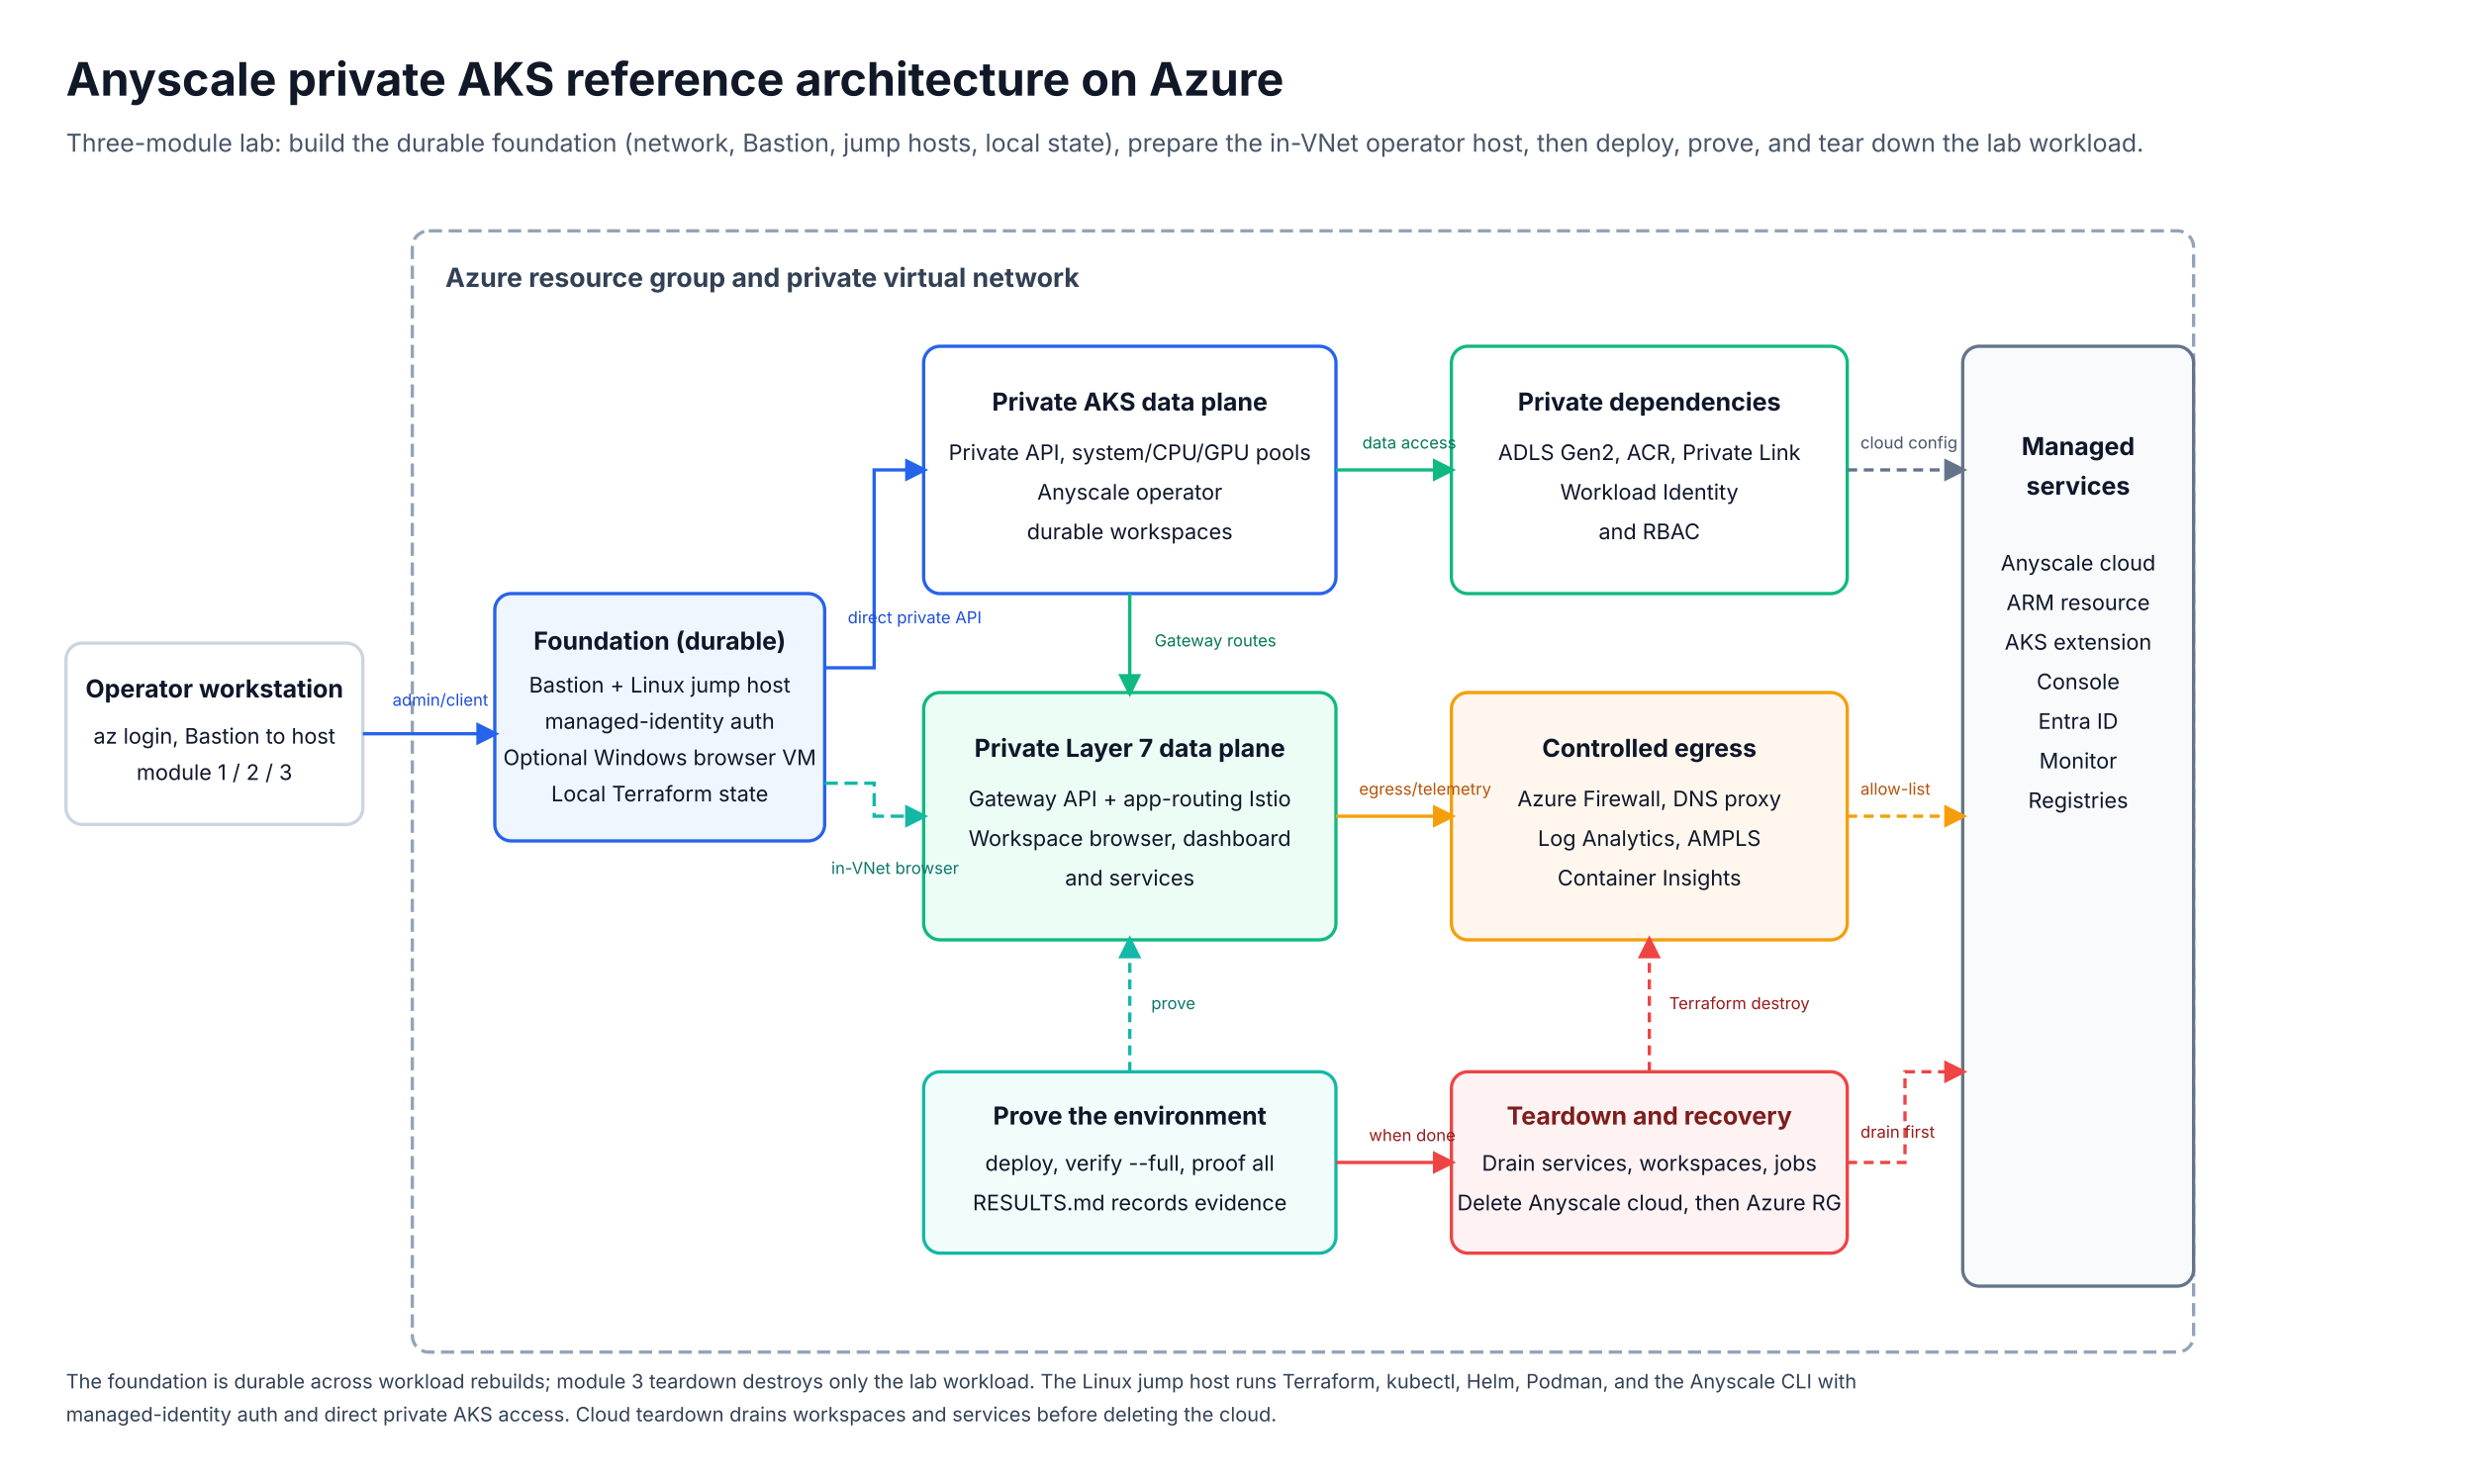
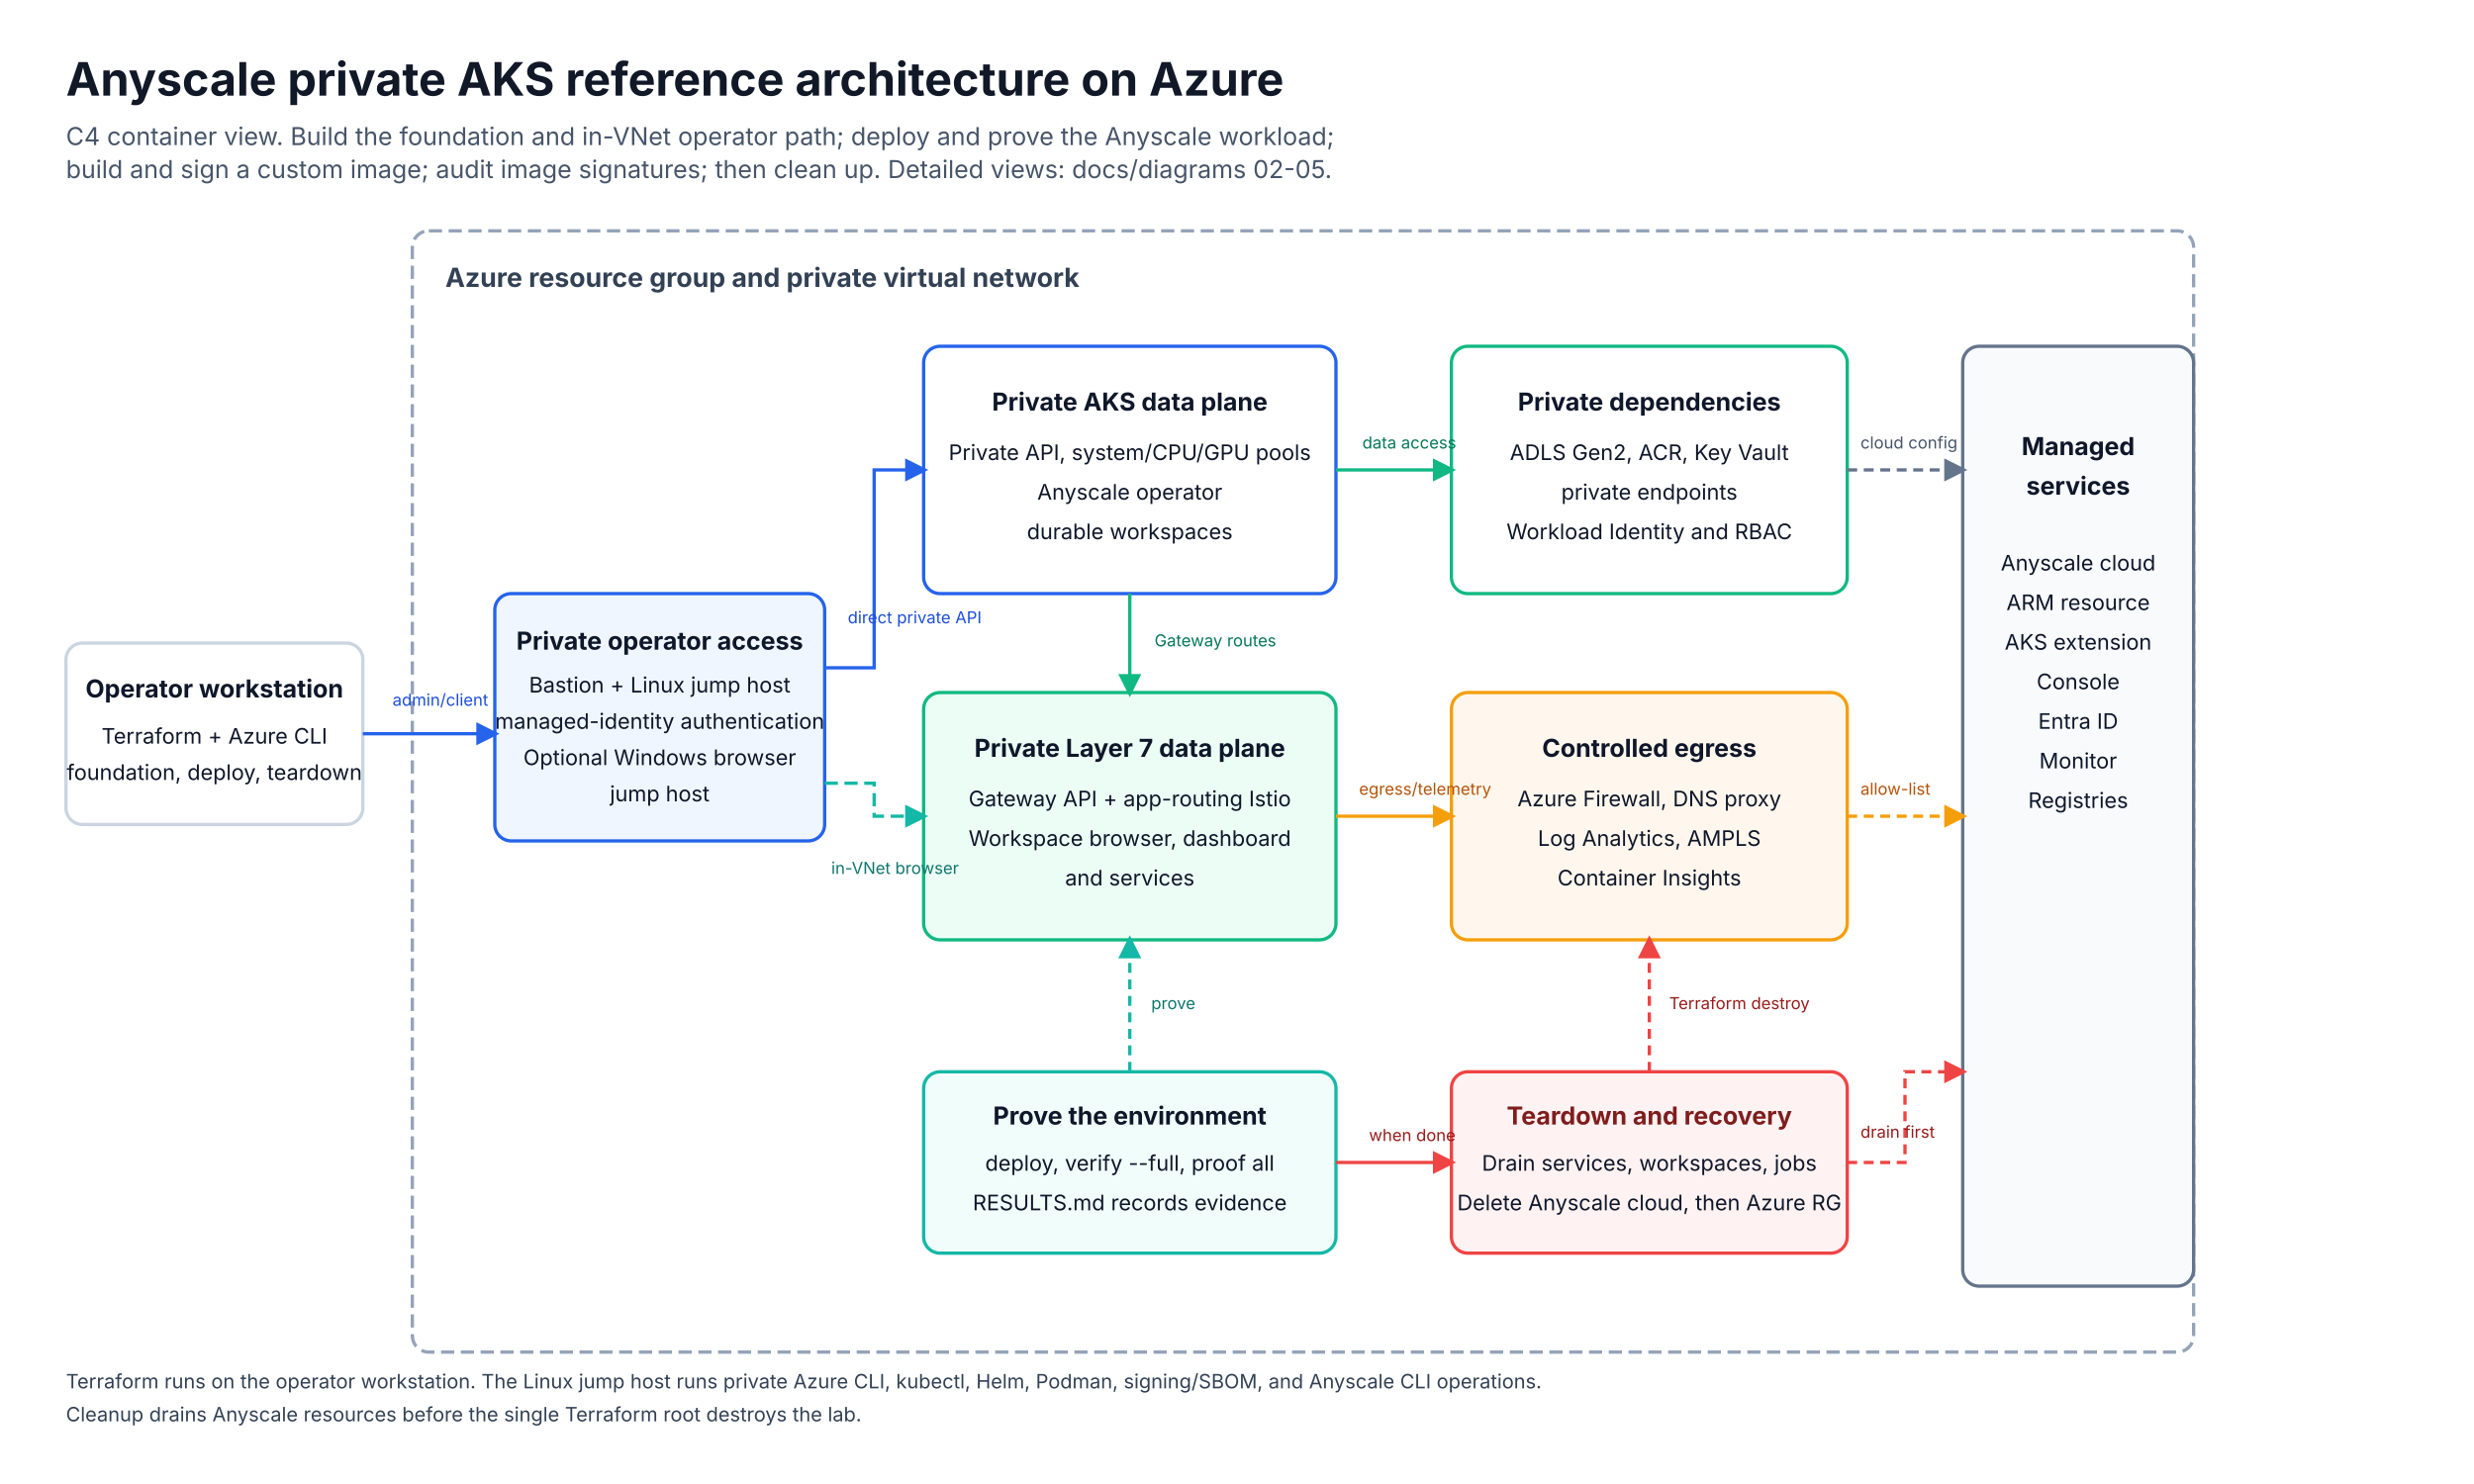
<svg xmlns="http://www.w3.org/2000/svg" width="1500" height="900" viewBox="0 0 1500 900" role="img" aria-labelledby="title desc">
  <defs>
    <marker id="arrow-blue" viewBox="0 0 10 10" refX="8" refY="5" markerWidth="7" markerHeight="7" orient="auto-start-reverse">
      <path d="M 0 0 L 10 5 L 0 10 z" fill="#2563EB" />
    </marker>
    <marker id="arrow-green" viewBox="0 0 10 10" refX="8" refY="5" markerWidth="7" markerHeight="7" orient="auto-start-reverse">
      <path d="M 0 0 L 10 5 L 0 10 z" fill="#10B981" />
    </marker>
    <marker id="arrow-teal" viewBox="0 0 10 10" refX="8" refY="5" markerWidth="7" markerHeight="7" orient="auto-start-reverse">
      <path d="M 0 0 L 10 5 L 0 10 z" fill="#14B8A6" />
    </marker>
    <marker id="arrow-amber" viewBox="0 0 10 10" refX="8" refY="5" markerWidth="7" markerHeight="7" orient="auto-start-reverse">
      <path d="M 0 0 L 10 5 L 0 10 z" fill="#F59E0B" />
    </marker>
    <marker id="arrow-gray" viewBox="0 0 10 10" refX="8" refY="5" markerWidth="7" markerHeight="7" orient="auto-start-reverse">
      <path d="M 0 0 L 10 5 L 0 10 z" fill="#64748B" />
    </marker>
    <marker id="arrow-red" viewBox="0 0 10 10" refX="8" refY="5" markerWidth="7" markerHeight="7" orient="auto-start-reverse">
      <path d="M 0 0 L 10 5 L 0 10 z" fill="#EF4444" />
    </marker>
    <style>
      text { font-family: Inter, "Segoe UI", Arial, sans-serif; }
      .title { font-size: 28px; font-weight: 700; fill: #111827; }
      .subtitle { font-size: 15px; fill: #475569; }
      .section { font-size: 16px; font-weight: 700; fill: #334155; }
      .box-title { font-size: 15px; font-weight: 700; fill: #0F172A; }
      .box-title-red { font-size: 15px; font-weight: 700; fill: #7F1D1D; }
      .box-text { font-size: 13px; fill: #0F172A; }
      .small { font-size: 12px; fill: #334155; }
      .edge-label { font-size: 10px; }
    </style>
  </defs>
  <rect width="1500" height="900" fill="#FFFFFF" />
  <text x="40" y="58" class="title">Anyscale private AKS reference architecture on Azure</text>
-   <text x="40" y="92" class="subtitle">Three-module lab: build the durable foundation (network, Bastion, jump hosts, local state), prepare the in-VNet operator host, then deploy, prove, and tear down the lab workload.</text>
+   <text x="40" y="88" class="subtitle">C4 container view. Build the foundation and in-VNet operator path; deploy and prove the Anyscale workload;</text>
+   <text x="40" y="108" class="subtitle">build and sign a custom image; audit image signatures; then clean up. Detailed views: docs/diagrams 02-05.</text>
  <rect x="250" y="140" width="1080" height="680" rx="10" fill="#FFFFFF" stroke="#94A3B8" stroke-width="2" stroke-dasharray="8 4" />
  <text x="270" y="174" class="section">Azure resource group and private virtual network</text>
  <rect x="40" y="390" width="180" height="110" rx="10" fill="#FFFFFF" stroke="#CBD5E1" stroke-width="2" />
  <text x="130" y="423" text-anchor="middle" class="box-title">Operator workstation</text>
-   <text x="130" y="451" text-anchor="middle" class="box-text">az login, Bastion to host</text>
-   <text x="130" y="473" text-anchor="middle" class="box-text">module 1 / 2 / 3</text>
+   <text x="130" y="451" text-anchor="middle" class="box-text">Terraform + Azure CLI</text>
+   <text x="130" y="473" text-anchor="middle" class="box-text">foundation, deploy, teardown</text>
  <rect x="300" y="360" width="200" height="150" rx="10" fill="#EFF6FF" stroke="#2563EB" stroke-width="2" />
-   <text x="400" y="394" text-anchor="middle" class="box-title">Foundation (durable)</text>
+   <text x="400" y="394" text-anchor="middle" class="box-title">Private operator access</text>
  <text x="400" y="420" text-anchor="middle" class="box-text">Bastion + Linux jump host</text>
-   <text x="400" y="442" text-anchor="middle" class="box-text">managed-identity auth</text>
-   <text x="400" y="464" text-anchor="middle" class="box-text">Optional Windows browser VM</text>
-   <text x="400" y="486" text-anchor="middle" class="box-text">Local Terraform state</text>
+   <text x="400" y="442" text-anchor="middle" class="box-text">managed-identity authentication</text>
+   <text x="400" y="464" text-anchor="middle" class="box-text">Optional Windows browser</text>
+   <text x="400" y="486" text-anchor="middle" class="box-text">jump host</text>
  <rect x="560" y="210" width="250" height="150" rx="10" fill="#FFFFFF" stroke="#2563EB" stroke-width="2" />
  <text x="685" y="249" text-anchor="middle" class="box-title">Private AKS data plane</text>
  <text x="685" y="279" text-anchor="middle" class="box-text">Private API, system/CPU/GPU pools</text>
  <text x="685" y="303" text-anchor="middle" class="box-text">Anyscale operator</text>
  <text x="685" y="327" text-anchor="middle" class="box-text">durable workspaces</text>
  <rect x="560" y="420" width="250" height="150" rx="10" fill="#ECFDF5" stroke="#10B981" stroke-width="2" />
  <text x="685" y="459" text-anchor="middle" class="box-title">Private Layer 7 data plane</text>
  <text x="685" y="489" text-anchor="middle" class="box-text">Gateway API + app-routing Istio</text>
  <text x="685" y="513" text-anchor="middle" class="box-text">Workspace browser, dashboard</text>
  <text x="685" y="537" text-anchor="middle" class="box-text">and services</text>
  <rect x="560" y="650" width="250" height="110" rx="10" fill="#F0FDFA" stroke="#14B8A6" stroke-width="2" />
  <text x="685" y="682" text-anchor="middle" class="box-title">Prove the environment</text>
  <text x="685" y="710" text-anchor="middle" class="box-text">deploy, verify --full, proof all</text>
  <text x="685" y="734" text-anchor="middle" class="box-text">RESULTS.md records evidence</text>
  <rect x="880" y="210" width="240" height="150" rx="10" fill="#FFFFFF" stroke="#10B981" stroke-width="2" />
  <text x="1000" y="249" text-anchor="middle" class="box-title">Private dependencies</text>
-   <text x="1000" y="279" text-anchor="middle" class="box-text">ADLS Gen2, ACR, Private Link</text>
-   <text x="1000" y="303" text-anchor="middle" class="box-text">Workload Identity</text>
-   <text x="1000" y="327" text-anchor="middle" class="box-text">and RBAC</text>
+   <text x="1000" y="279" text-anchor="middle" class="box-text">ADLS Gen2, ACR, Key Vault</text>
+   <text x="1000" y="303" text-anchor="middle" class="box-text">private endpoints</text>
+   <text x="1000" y="327" text-anchor="middle" class="box-text">Workload Identity and RBAC</text>
  <rect x="880" y="420" width="240" height="150" rx="10" fill="#FFF7ED" stroke="#F59E0B" stroke-width="2" />
  <text x="1000" y="459" text-anchor="middle" class="box-title">Controlled egress</text>
  <text x="1000" y="489" text-anchor="middle" class="box-text">Azure Firewall, DNS proxy</text>
  <text x="1000" y="513" text-anchor="middle" class="box-text">Log Analytics, AMPLS</text>
  <text x="1000" y="537" text-anchor="middle" class="box-text">Container Insights</text>
  <rect x="880" y="650" width="240" height="110" rx="10" fill="#FEF2F2" stroke="#EF4444" stroke-width="2" />
  <text x="1000" y="682" text-anchor="middle" class="box-title-red">Teardown and recovery</text>
  <text x="1000" y="710" text-anchor="middle" class="box-text">Drain services, workspaces, jobs</text>
  <text x="1000" y="734" text-anchor="middle" class="box-text">Delete Anyscale cloud, then Azure RG</text>
  <rect x="1190" y="210" width="140" height="570" rx="10" fill="#F8FAFC" stroke="#64748B" stroke-width="2" />
  <text x="1260" y="276" text-anchor="middle" class="box-title">Managed</text>
  <text x="1260" y="300" text-anchor="middle" class="box-title">services</text>
  <text x="1260" y="346" text-anchor="middle" class="box-text">Anyscale cloud</text>
  <text x="1260" y="370" text-anchor="middle" class="box-text">ARM resource</text>
  <text x="1260" y="394" text-anchor="middle" class="box-text">AKS extension</text>
  <text x="1260" y="418" text-anchor="middle" class="box-text">Console</text>
  <text x="1260" y="442" text-anchor="middle" class="box-text">Entra ID</text>
  <text x="1260" y="466" text-anchor="middle" class="box-text">Monitor</text>
  <text x="1260" y="490" text-anchor="middle" class="box-text">Registries</text>
  <path d="M 220 445 L 300 445" fill="none" stroke="#2563EB" stroke-width="2" marker-end="url(#arrow-blue)" />
  <text x="238" y="428" class="edge-label" fill="#1D4ED8">admin/client</text>
  <path d="M 500 405 L 530 405 L 530 285 L 560 285" fill="none" stroke="#2563EB" stroke-width="2" marker-end="url(#arrow-blue)" />
  <text x="514" y="378" class="edge-label" fill="#1D4ED8">direct private API</text>
  <path d="M 500 475 L 530 475 L 530 495 L 560 495" fill="none" stroke="#14B8A6" stroke-width="2" stroke-dasharray="8 4" marker-end="url(#arrow-teal)" />
  <text x="504" y="530" class="edge-label" fill="#0F766E">in-VNet browser</text>
  <path d="M 685 360 L 685 420" fill="none" stroke="#10B981" stroke-width="2" marker-end="url(#arrow-green)" />
  <text x="700" y="392" class="edge-label" fill="#047857">Gateway routes</text>
  <path d="M 810 285 L 880 285" fill="none" stroke="#10B981" stroke-width="2" marker-end="url(#arrow-green)" />
  <text x="826" y="272" class="edge-label" fill="#047857">data access</text>
  <path d="M 810 495 L 880 495" fill="none" stroke="#F59E0B" stroke-width="2" marker-end="url(#arrow-amber)" />
  <text x="824" y="482" class="edge-label" fill="#B45309">egress/telemetry</text>
  <path d="M 1120 285 L 1190 285" fill="none" stroke="#64748B" stroke-width="2" stroke-dasharray="6 4" marker-end="url(#arrow-gray)" />
  <text x="1128" y="272" class="edge-label" fill="#475569">cloud config</text>
  <path d="M 1120 495 L 1190 495" fill="none" stroke="#F59E0B" stroke-width="2" stroke-dasharray="6 4" marker-end="url(#arrow-amber)" />
  <text x="1128" y="482" class="edge-label" fill="#B45309">allow-list</text>
  <path d="M 685 650 L 685 570" fill="none" stroke="#14B8A6" stroke-width="2" stroke-dasharray="6 4" marker-end="url(#arrow-teal)" />
  <text x="698" y="612" class="edge-label" fill="#0F766E">prove</text>
  <path d="M 810 705 L 880 705" fill="none" stroke="#EF4444" stroke-width="2" marker-end="url(#arrow-red)" />
  <text x="830" y="692" class="edge-label" fill="#991B1B">when done</text>
  <path d="M 1000 650 L 1000 570" fill="none" stroke="#EF4444" stroke-width="2" stroke-dasharray="6 4" marker-end="url(#arrow-red)" />
  <text x="1012" y="612" class="edge-label" fill="#991B1B">Terraform destroy</text>
  <path d="M 1120 705 L 1155 705 L 1155 650 L 1190 650" fill="none" stroke="#EF4444" stroke-width="2" stroke-dasharray="6 4" marker-end="url(#arrow-red)" />
  <text x="1128" y="690" class="edge-label" fill="#991B1B">drain first</text>
-   <text x="40" y="842" class="small">The foundation is durable across workload rebuilds; module 3 teardown destroys only the lab workload. The Linux jump host runs Terraform, kubectl, Helm, Podman, and the Anyscale CLI with</text>
-   <text x="40" y="862" class="small">managed-identity auth and direct private AKS access. Cloud teardown drains workspaces and services before deleting the cloud.</text>
+   <text x="40" y="842" class="small">Terraform runs on the operator workstation. The Linux jump host runs private Azure CLI, kubectl, Helm, Podman, signing/SBOM, and Anyscale CLI operations.</text>
+   <text x="40" y="862" class="small">Cleanup drains Anyscale resources before the single Terraform root destroys the lab.</text>
</svg>
